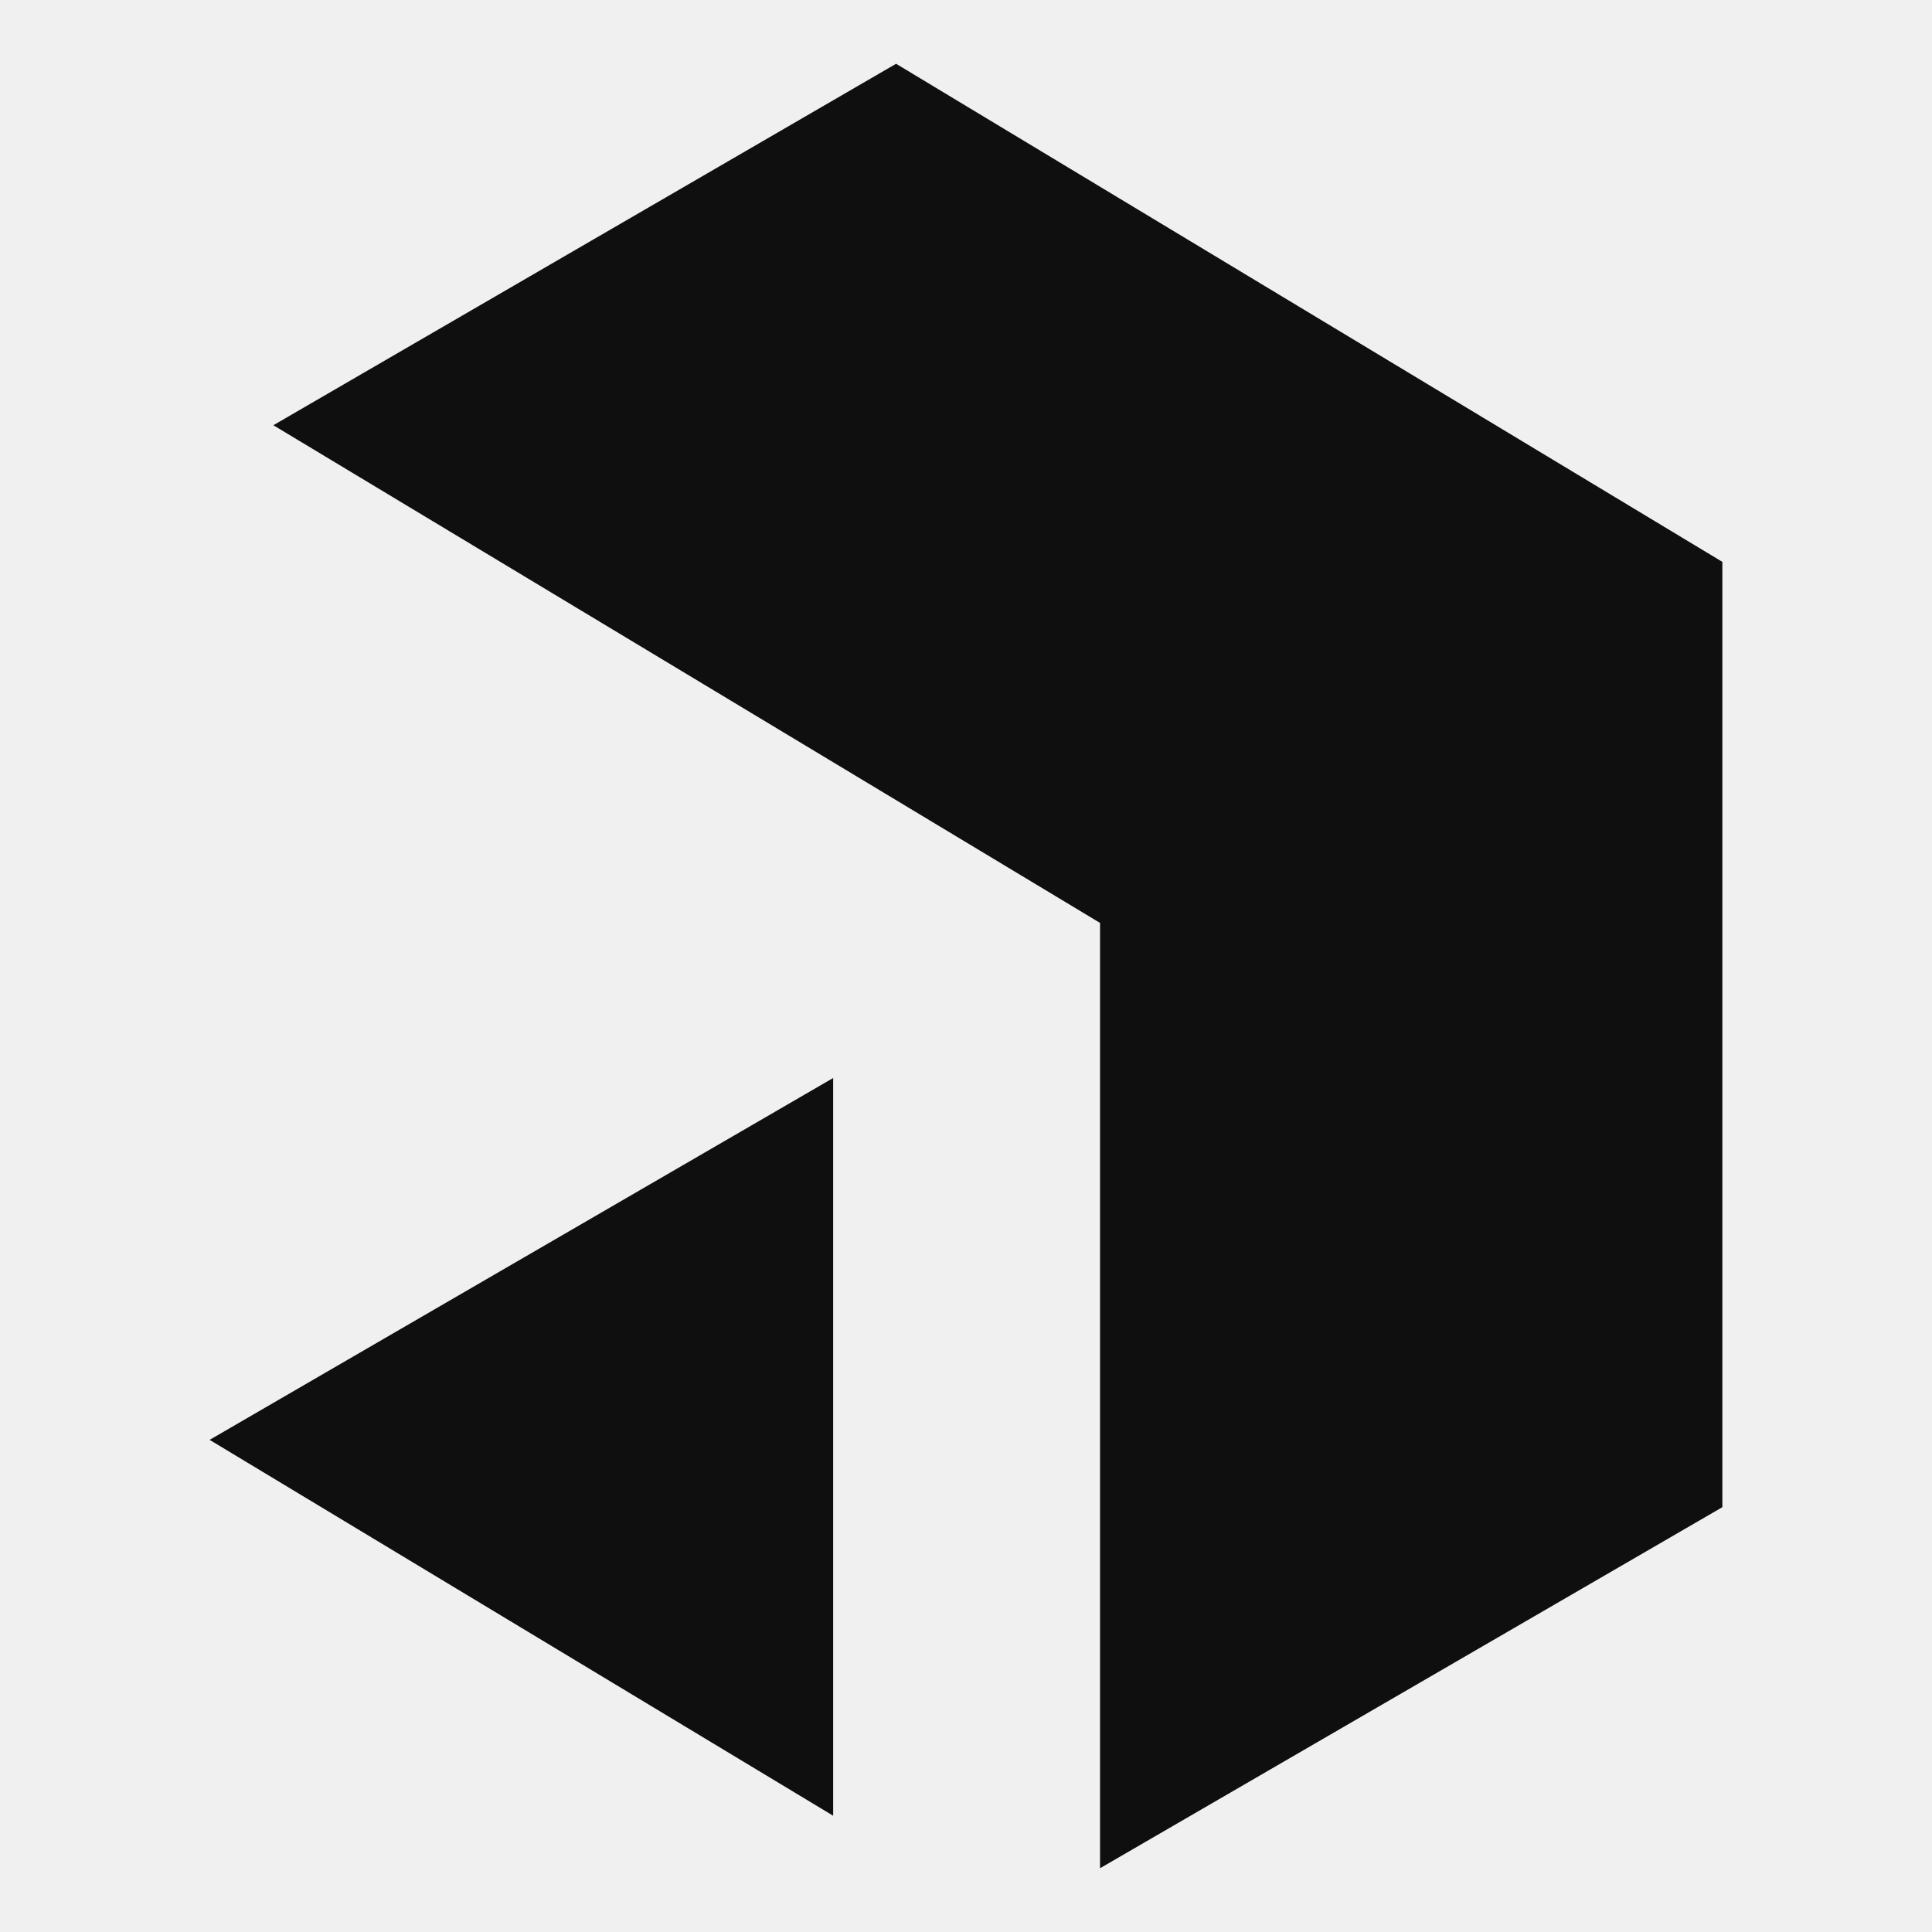
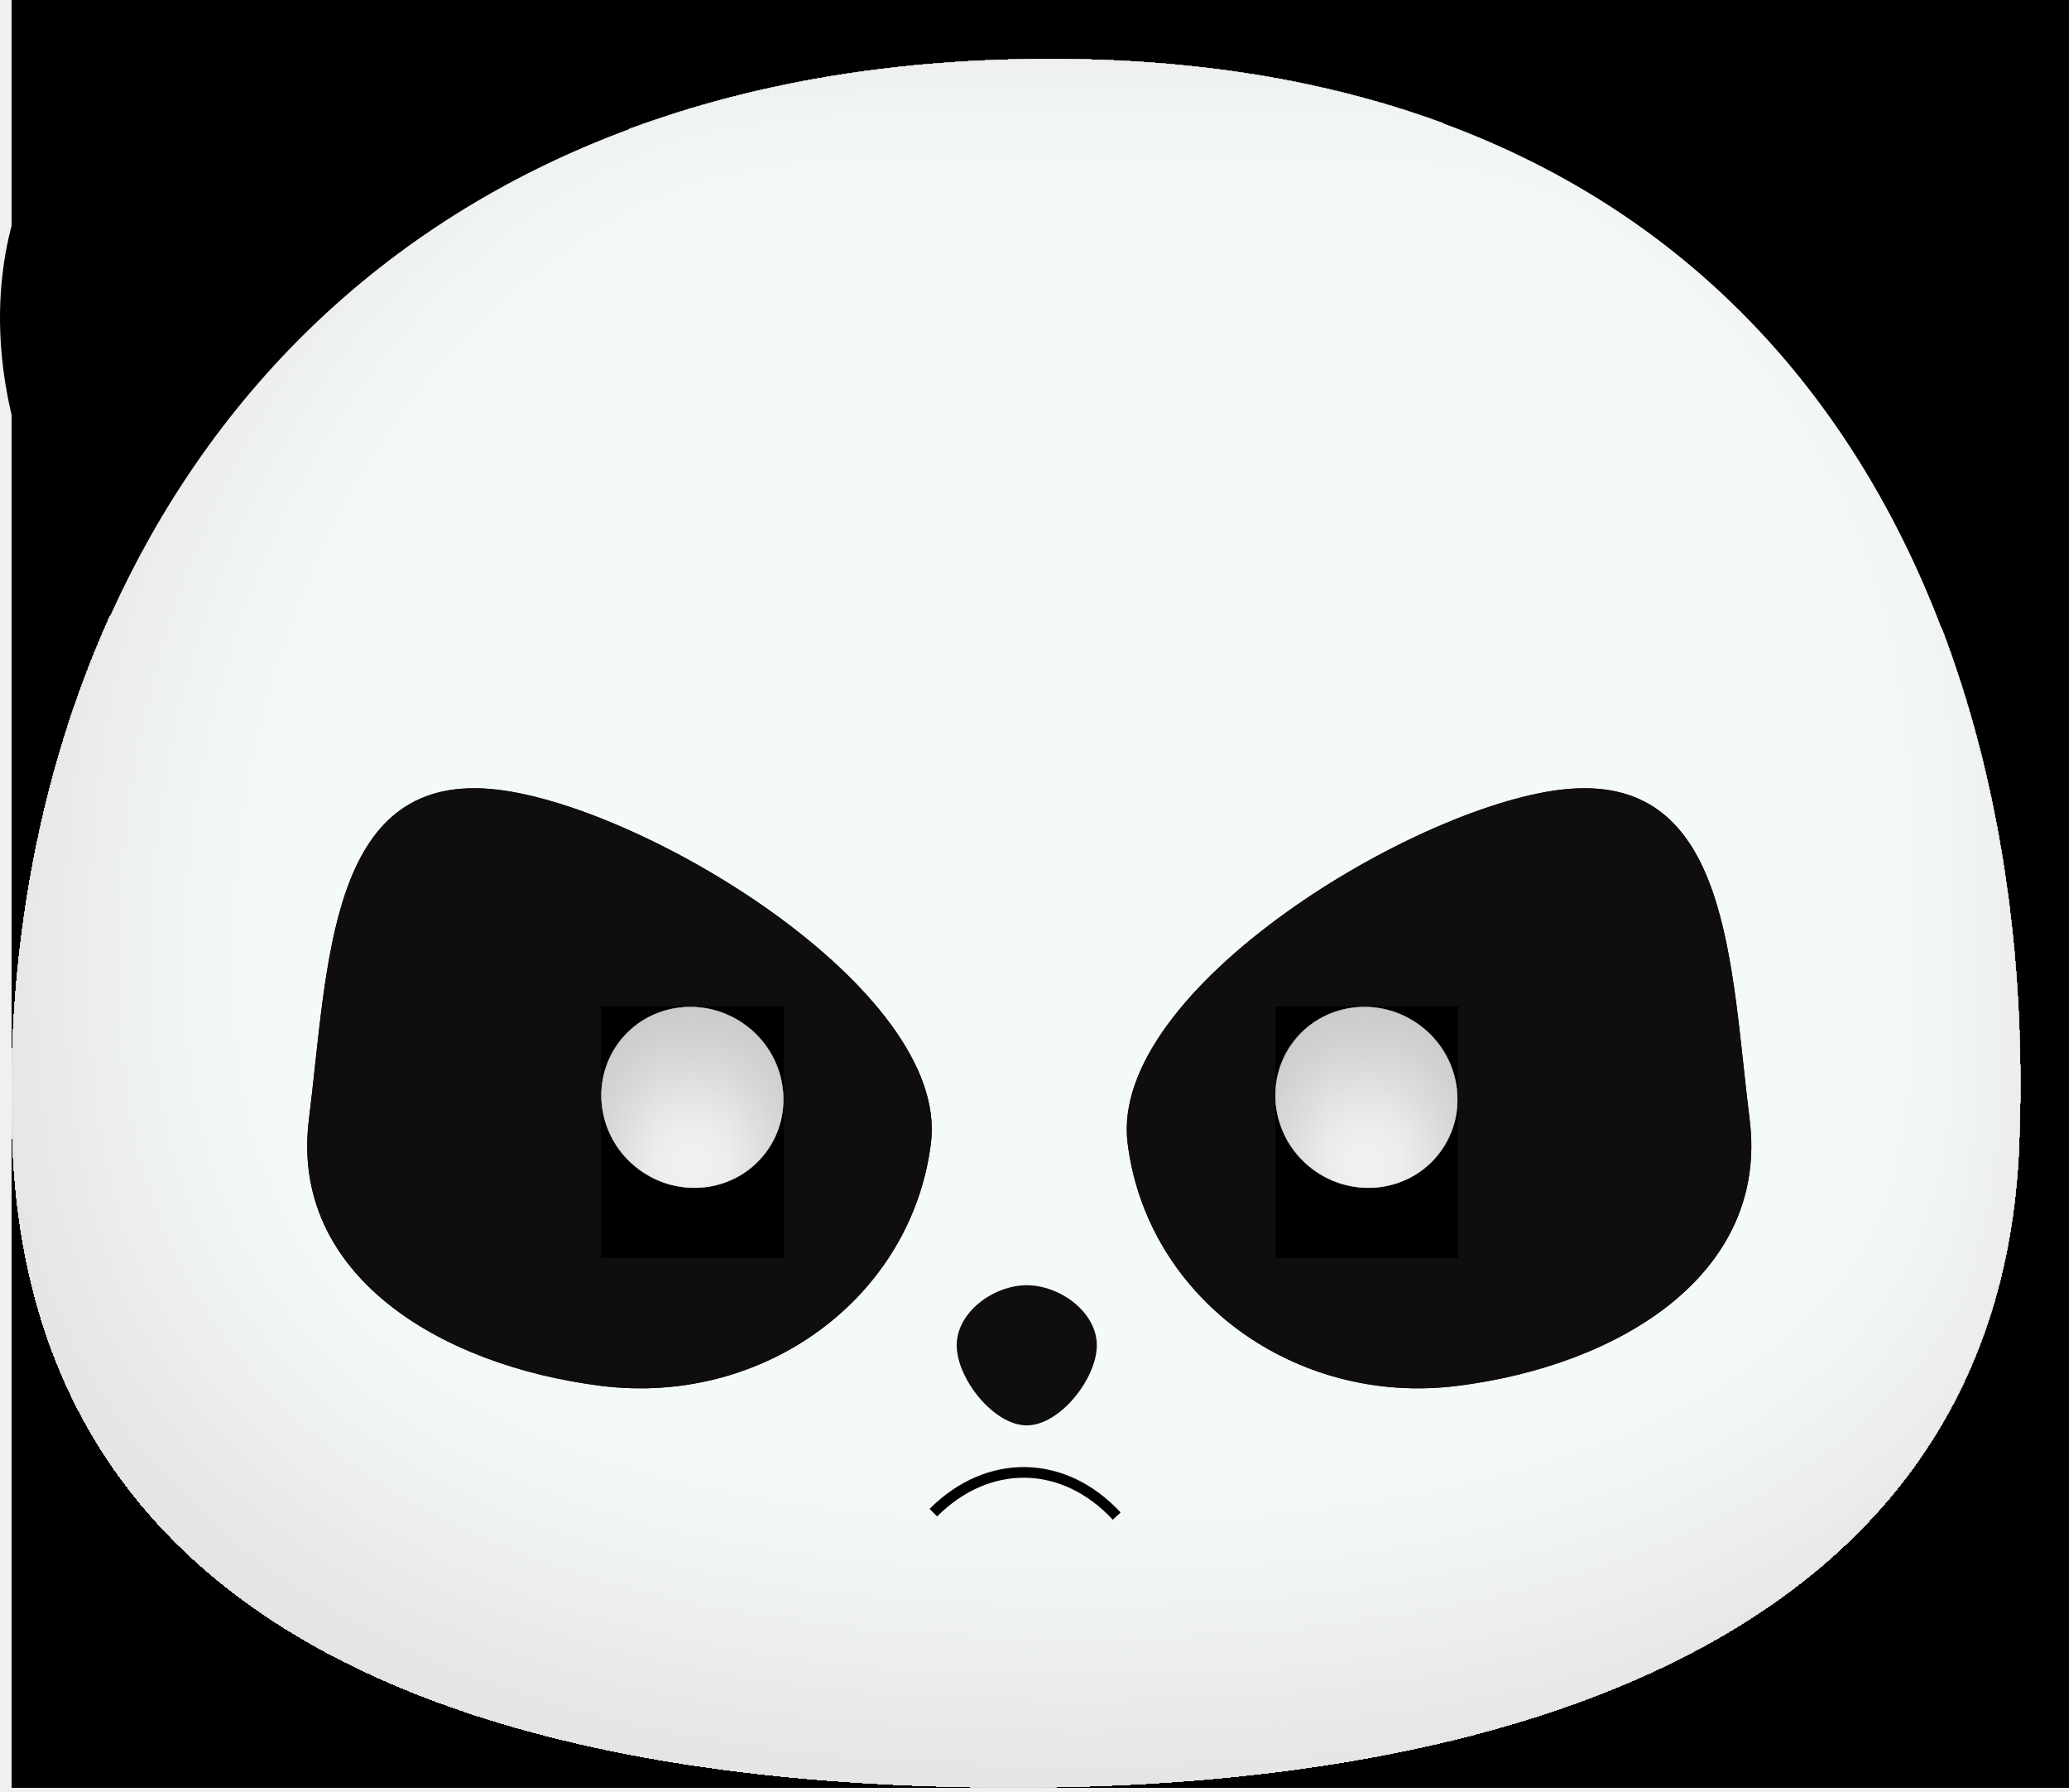
- <svg xmlns="http://www.w3.org/2000/svg" width="260" height="260" viewBox="0 0 260 260" fill="none">
-   <style>
-     path {
-       fill: #0F0F0F;
-     }
- 
-     @media (prefers-color-scheme: dark) {
-       path {
-         fill: white;
-       }
-     }
-   </style>
-   <path d="M120.59 8.582L231.788 75.614V202.829L148.039 251.418V124.203L36.787 57.225L120.59 8.582Z" />
-   <path d="M112.123 244.353V145.073L28.211 193.769L112.123 244.353Z" />
+ <svg xmlns="http://www.w3.org/2000/svg" viewBox="0 0 194 168" fill="none">
+   <g filter="url(#filter0_i_421_2)">
+     <path d="M189.313 107.54C187.336 154.561 139.544 167.576 95.191 167.576C50.837 167.576 3.223 156.208 1.193 107.54C-0.91 57.121 28.411 5.528 98.475 5.528C168.54 5.528 191.367 58.709 189.313 107.54Z" fill="#F4FAF6" />
+   </g>
+   <path fillRule="evenodd" clipRule="evenodd" d="M135.287 11.545C159.261 20.37 174.125 38.06 182.079 58.95C188.441 51.34 192.38 42.201 193.131 33.172C193.962 23.165 190.807 14.112 184.361 8.006C177.914 1.9 168.703 -0.76 158.755 0.612C150.459 1.756 142.216 5.626 135.287 11.545Z" fill="black" />
+   <path fillRule="evenodd" clipRule="evenodd" d="M58.932 12.124C51.811 5.732 43.188 1.55 34.507 0.353C24.558 -1.019 15.348 1.641 8.901 7.747C2.454 13.853 -0.701 22.906 0.131 32.913C0.848 41.545 4.48 50.278 10.357 57.679C19.429 37.62 35.347 20.887 58.932 12.124Z" fill="black" />
+   <path d="M105.731 107.178C107.541 121.652 121.378 131.838 136.636 129.93C151.894 128.021 165.866 119.42 164.055 104.947C162.245 90.473 162.243 72.692 147.064 73.963C133.289 75.117 103.921 92.705 105.731 107.178Z" fill="#0F0E0D" />
+   <path d="M105.731 107.178C107.541 121.652 121.378 131.838 136.636 129.93C151.894 128.021 165.866 119.42 164.055 104.947C162.245 90.473 162.243 72.692 147.064 73.963C133.289 75.117 103.921 92.705 105.731 107.178Z" fill="#0F0E0D" />
+   <g filter="url(#filter1_i_421_2)">
+     <ellipse cx="128.123" cy="102.881" rx="8.603" ry="8.407" transform="rotate(-143.319 128.123 102.881)" fill="white" />
+   </g>
+   <path d="M87.289 107.178C85.479 121.652 71.642 131.838 56.384 129.93C41.126 128.021 27.154 119.42 28.965 104.947C30.775 90.473 30.777 72.692 45.956 73.963C59.732 75.117 89.1 92.705 87.289 107.178Z" fill="#0F0E0D" />
+   <path d="M87.289 107.178C85.479 121.652 71.642 131.838 56.384 129.93C41.126 128.021 27.154 119.42 28.965 104.947C30.775 90.473 30.777 72.692 45.956 73.963C59.732 75.117 89.1 92.705 87.289 107.178Z" fill="#0F0E0D" />
+   <g filter="url(#filter2_i_421_2)">
+     <ellipse cx="64.921" cy="102.881" rx="8.603" ry="8.407" transform="rotate(-143.319 64.921 102.881)" fill="white" />
+   </g>
+   <path d="M96.275 133.633C93.165 133.633 89.706 129.235 89.706 126.125C89.706 123.015 93.165 120.494 96.275 120.494C99.385 120.494 102.844 123.015 102.844 126.125C102.844 129.235 99.385 133.633 96.275 133.633Z" fill="#0F0E0D" />
+   <path d="M104.709 142.139C99.759 136.799 92.665 136.665 87.516 141.813" stroke="black" strokeWidth="1.752" />
+   <defs>
+     <filter id="filter0_i_421_2" x="1.088" y="-5.422" width="194.92" height="172.997" filterUnits="userSpaceOnUse" colorInterpolationFilters="sRGB">
+       <feFlood floodOpacity="0" result="BackgroundImageFix" />
+       <feBlend mode="normal" in="SourceGraphic" in2="BackgroundImageFix" result="shape" />
+       <feColorMatrix in="SourceAlpha" type="matrix" values="0 0 0 0 0 0 0 0 0 0 0 0 0 0 0 0 0 0 127 0" result="hardAlpha" />
+       <feOffset dx="6.57" dy="-10.949" />
+       <feGaussianBlur stdDeviation="10.949" />
+       <feComposite in2="hardAlpha" operator="arithmetic" k2="-1" k3="1" />
+       <feColorMatrix type="matrix" values="0 0 0 0 0.761 0 0 0 0 0.757 0 0 0 0 0.765 0 0 0 1 0" />
+       <feBlend mode="normal" in2="shape" result="effect1_innerShadow_421_2" />
+     </filter>
+     <filter id="filter1_i_421_2" x="119.589" y="94.403" width="17.068" height="23.525" filterUnits="userSpaceOnUse" colorInterpolationFilters="sRGB">
+       <feFlood floodOpacity="0" result="BackgroundImageFix" />
+       <feBlend mode="normal" in="SourceGraphic" in2="BackgroundImageFix" result="shape" />
+       <feColorMatrix in="SourceAlpha" type="matrix" values="0 0 0 0 0 0 0 0 0 0 0 0 0 0 0 0 0 0 127 0" result="hardAlpha" />
+       <feOffset dy="6.57" />
+       <feGaussianBlur stdDeviation="5.475" />
+       <feComposite in2="hardAlpha" operator="arithmetic" k2="-1" k3="1" />
+       <feColorMatrix type="matrix" values="0 0 0 0 0 0 0 0 0 0 0 0 0 0 0 0 0 0 0.43 0" />
+       <feBlend mode="normal" in2="shape" result="effect1_innerShadow_421_2" />
+     </filter>
+     <filter id="filter2_i_421_2" x="56.387" y="94.403" width="17.068" height="23.525" filterUnits="userSpaceOnUse" colorInterpolationFilters="sRGB">
+       <feFlood floodOpacity="0" result="BackgroundImageFix" />
+       <feBlend mode="normal" in="SourceGraphic" in2="BackgroundImageFix" result="shape" />
+       <feColorMatrix in="SourceAlpha" type="matrix" values="0 0 0 0 0 0 0 0 0 0 0 0 0 0 0 0 0 0 127 0" result="hardAlpha" />
+       <feOffset dy="6.57" />
+       <feGaussianBlur stdDeviation="5.475" />
+       <feComposite in2="hardAlpha" operator="arithmetic" k2="-1" k3="1" />
+       <feColorMatrix type="matrix" values="0 0 0 0 0 0 0 0 0 0 0 0 0 0 0 0 0 0 0.43 0" />
+       <feBlend mode="normal" in2="shape" result="effect1_innerShadow_421_2" />
+     </filter>
+   </defs>
</svg>
